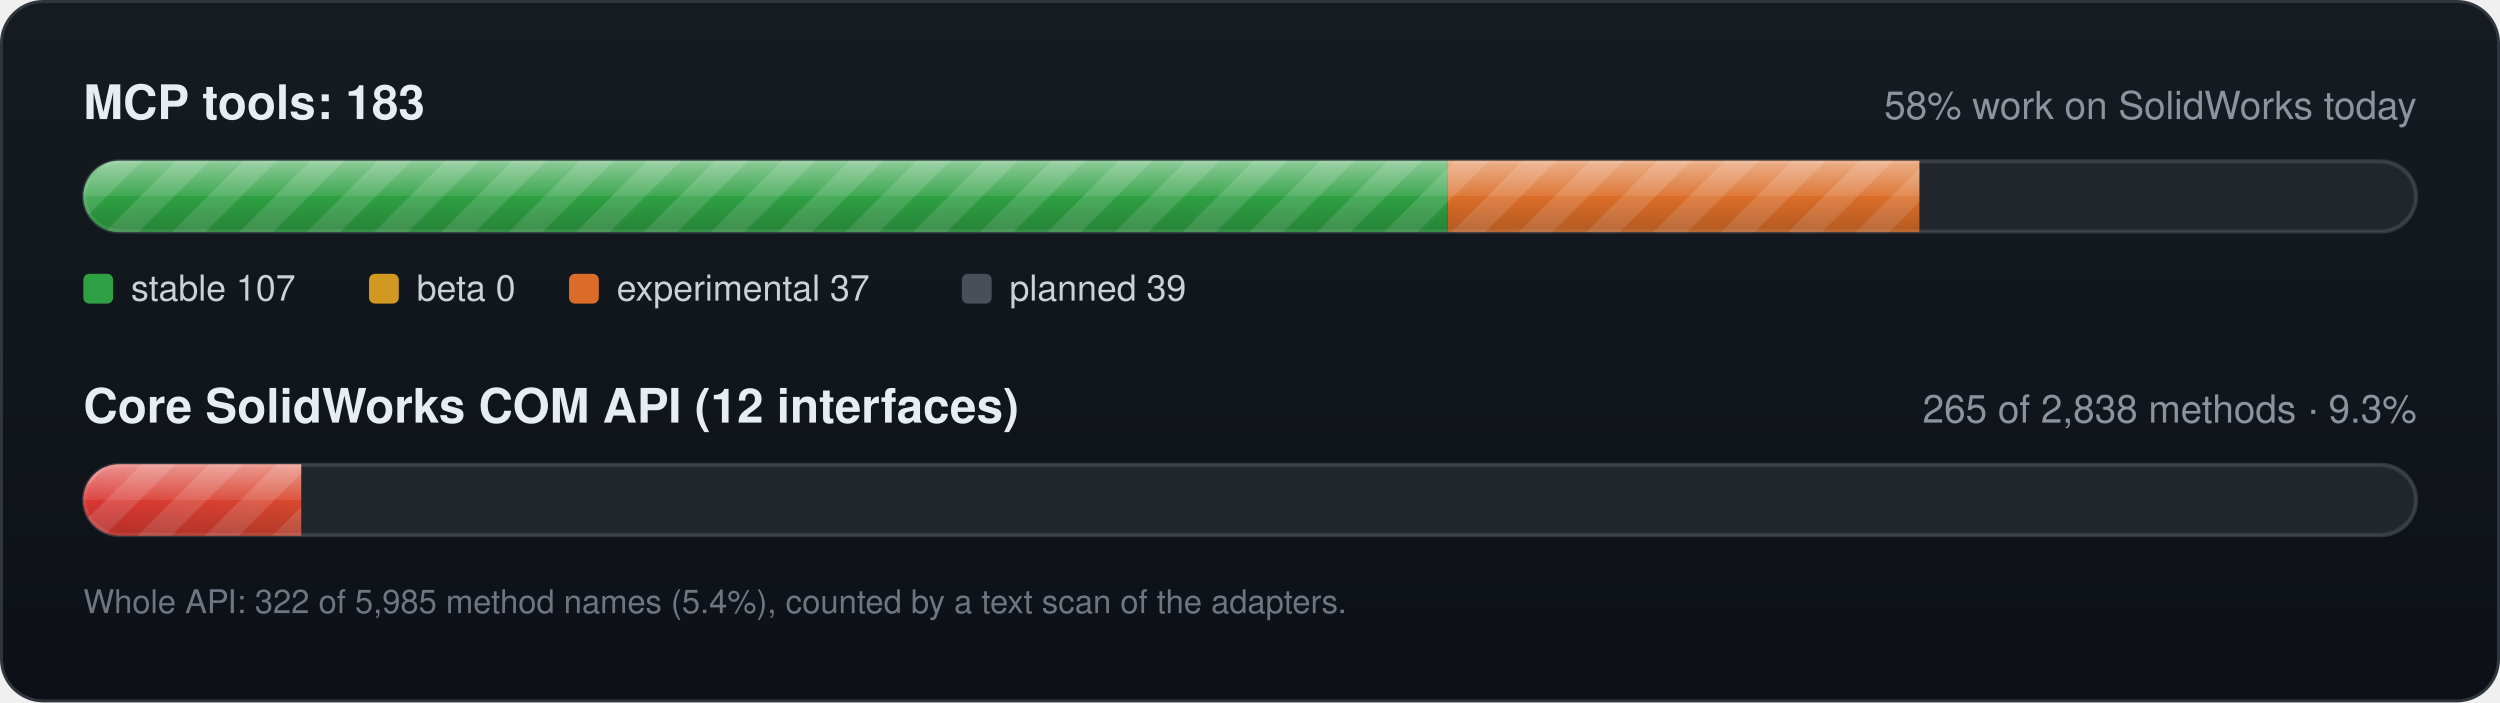
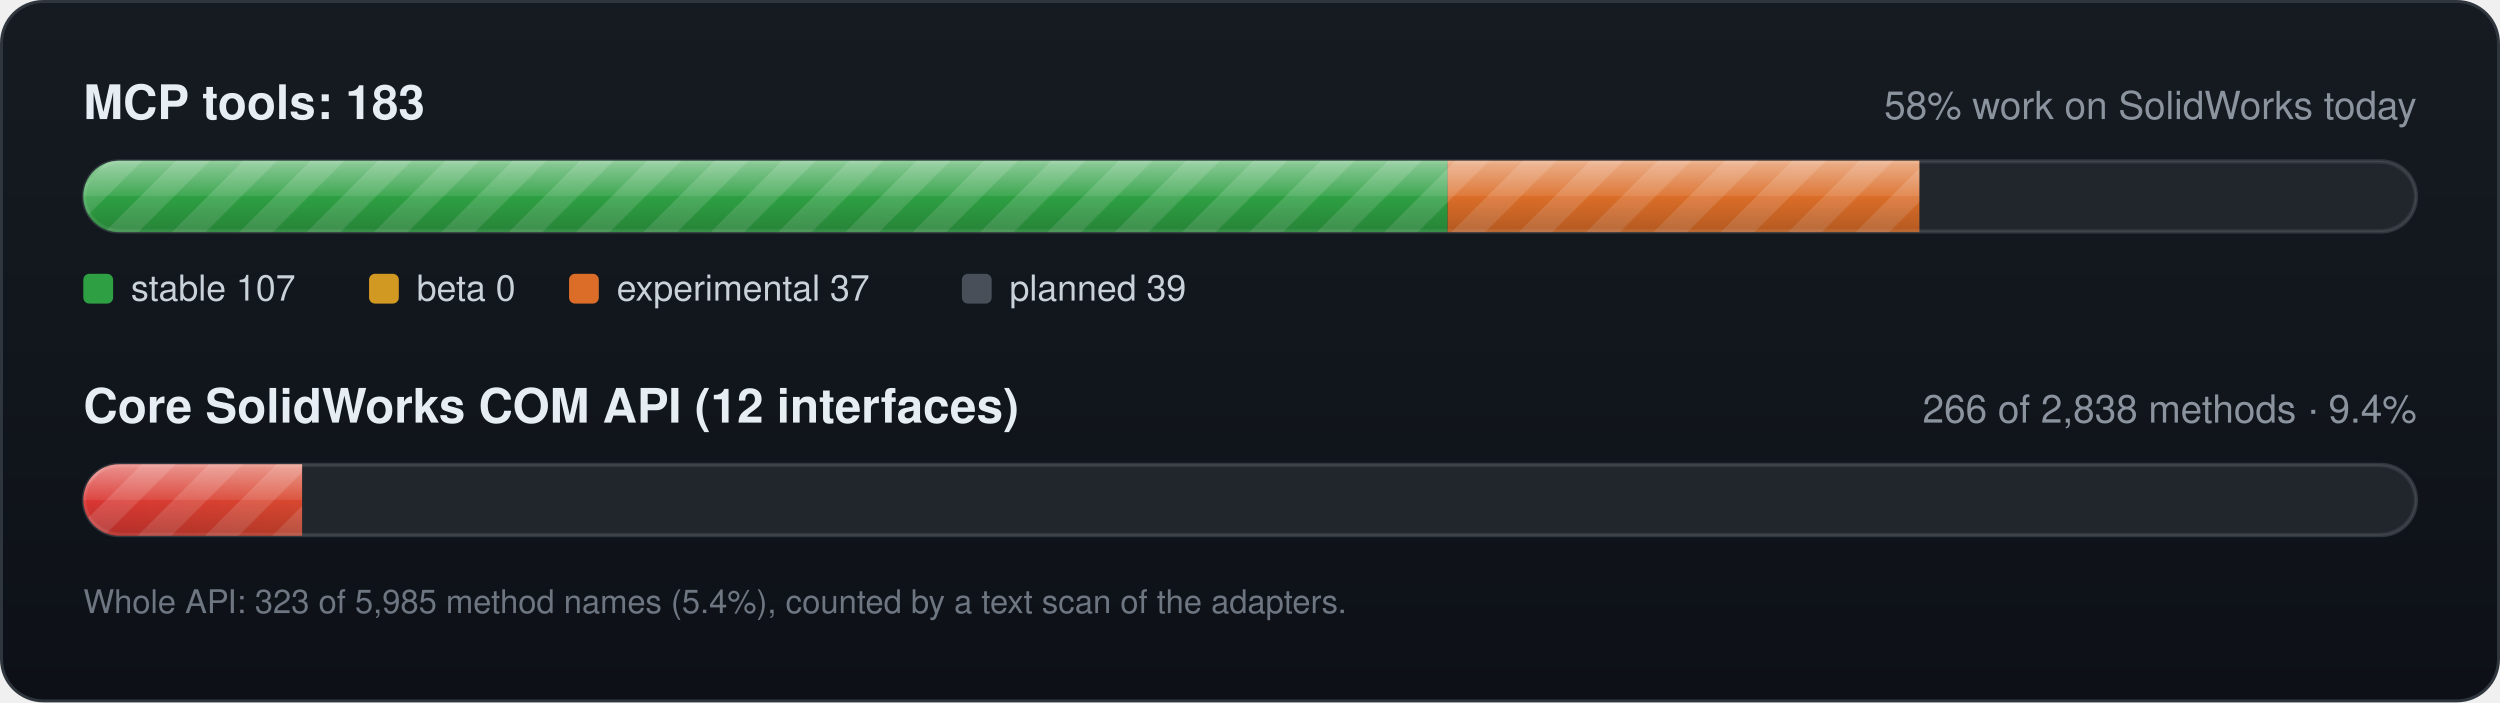
<svg xmlns="http://www.w3.org/2000/svg" width="840" height="236" viewBox="0 0 840 236" role="img" aria-label="Project progress">
  <defs>
    <linearGradient id="panel" x1="0" y1="0" x2="0" y2="1">
      <stop offset="0" stop-color="#161b22" />
      <stop offset="1" stop-color="#0d1117" />
    </linearGradient>
    <linearGradient id="gloss" x1="0" y1="0" x2="0" y2="1">
      <stop offset="0" stop-color="#fff" stop-opacity=".45" />
      <stop offset=".5" stop-color="#fff" stop-opacity=".08" />
      <stop offset=".5" stop-color="#000" stop-opacity="0" />
      <stop offset="1" stop-color="#000" stop-opacity=".18" />
    </linearGradient>
    <linearGradient id="heat" gradientUnits="userSpaceOnUse" x1="28" y1="0" x2="812" y2="0">
      <stop offset="0" stop-color="#da3633" />
      <stop offset=".5" stop-color="#d29922" />
      <stop offset="1" stop-color="#2ea043" />
    </linearGradient>
    <pattern id="stripes" width="16" height="16" patternUnits="userSpaceOnUse" patternTransform="rotate(45)">
      <rect width="8" height="16" fill="#fff" fill-opacity=".14" />
      <animateTransform attributeName="patternTransform" type="translate" additive="sum" from="0 0" to="16 0" dur="1.6s" repeatCount="indefinite" />
    </pattern>
    <clipPath id="track-tools">
      <rect x="28" y="54" width="784" height="24" rx="12.0" />
    </clipPath>
    <clipPath id="track-com">
      <rect x="28" y="156" width="784" height="24" rx="12.0" />
    </clipPath>
  </defs>
  <rect x=".5" y=".5" width="839" height="235" rx="14" fill="url(#panel)" stroke="#30363d" />
  <text x="28" y="40" font-family="-apple-system,'Segoe UI',Helvetica,Arial,sans-serif" font-size="16" fill="#e6edf3" font-weight="600" text-anchor="start">MCP tools: 183</text>
  <text x="812" y="40" font-family="-apple-system,'Segoe UI',Helvetica,Arial,sans-serif" font-size="13" fill="#8b949e" font-weight="400" text-anchor="end">58% work on SolidWorks today</text>
  <rect x="28" y="54" width="784" height="24" rx="12.0" fill="#21262d" stroke="#30363d" />
  <g clip-path="url(#track-tools)">
    <rect x="28.0" y="54" width="458.4" height="24" fill="#2ea043" />
    <rect x="486.4" y="54" width="0.0" height="24" fill="#d29922" />
    <rect x="486.4" y="54" width="158.5" height="24" fill="#db6d28" />
    <rect x="28" y="54" width="616.9" height="24" fill="url(#stripes)" />
    <rect x="28" y="54" width="616.9" height="24" fill="url(#gloss)" />
  </g>
  <rect x="28.5" y="54.5" width="783" height="23" rx="12.0" fill="none" stroke="#fff" stroke-opacity=".08" />
  <rect x="28" y="92" width="10" height="10" rx="2" fill="#2ea043" />
  <text x="44" y="101" font-family="-apple-system,'Segoe UI',Helvetica,Arial,sans-serif" font-size="12" fill="#c9d1d9" font-weight="400" text-anchor="start">stable 107</text>
  <rect x="124" y="92" width="10" height="10" rx="2" fill="#d29922" />
  <text x="140" y="101" font-family="-apple-system,'Segoe UI',Helvetica,Arial,sans-serif" font-size="12" fill="#c9d1d9" font-weight="400" text-anchor="start">beta 0</text>
  <rect x="191.2" y="92" width="10" height="10" rx="2" fill="#db6d28" />
  <text x="207.2" y="101" font-family="-apple-system,'Segoe UI',Helvetica,Arial,sans-serif" font-size="12" fill="#c9d1d9" font-weight="400" text-anchor="start">experimental 37</text>
  <rect x="323.2" y="92" width="10" height="10" rx="2" fill="#484f58" />
  <text x="339.2" y="101" font-family="-apple-system,'Segoe UI',Helvetica,Arial,sans-serif" font-size="12" fill="#c9d1d9" font-weight="400" text-anchor="start">planned 39</text>
  <text x="28" y="142" font-family="-apple-system,'Segoe UI',Helvetica,Arial,sans-serif" font-size="16" fill="#e6edf3" font-weight="600" text-anchor="start">Core SolidWorks COM API (12 interfaces)</text>
-   <text x="812" y="142" font-family="-apple-system,'Segoe UI',Helvetica,Arial,sans-serif" font-size="13" fill="#8b949e" font-weight="400" text-anchor="end">265 of 2,838 methods · 9.3%</text>
+   <text x="812" y="142" font-family="-apple-system,'Segoe UI',Helvetica,Arial,sans-serif" font-size="13" fill="#8b949e" font-weight="400" text-anchor="end">266 of 2,838 methods · 9.4%</text>
  <rect x="28" y="156" width="784" height="24" rx="12.0" fill="#21262d" stroke="#30363d" />
  <g clip-path="url(#track-com)">
-     <rect x="28.0" y="156" width="73.2" height="24" fill="url(#heat)" />
-     <rect x="28" y="156" width="73.2" height="24" fill="url(#stripes)" />
-     <rect x="28" y="156" width="73.2" height="24" fill="url(#gloss)" />
+     <rect x="28.0" y="156" width="73.5" height="24" fill="url(#heat)" />
+     <rect x="28" y="156" width="73.5" height="24" fill="url(#stripes)" />
+     <rect x="28" y="156" width="73.5" height="24" fill="url(#gloss)" />
  </g>
  <rect x="28.5" y="156.5" width="783" height="23" rx="12.0" fill="none" stroke="#fff" stroke-opacity=".08" />
-   <text x="28" y="206" font-family="-apple-system,'Segoe UI',Helvetica,Arial,sans-serif" font-size="11" fill="#6e7681" font-weight="400" text-anchor="start">Whole API: 322 of 5,985 method names (5.4%), counted by a text scan of the adapters.</text>
+   <text x="28" y="206" font-family="-apple-system,'Segoe UI',Helvetica,Arial,sans-serif" font-size="11" fill="#6e7681" font-weight="400" text-anchor="start">Whole API: 323 of 5,985 method names (5.4%), counted by a text scan of the adapters.</text>
</svg>
